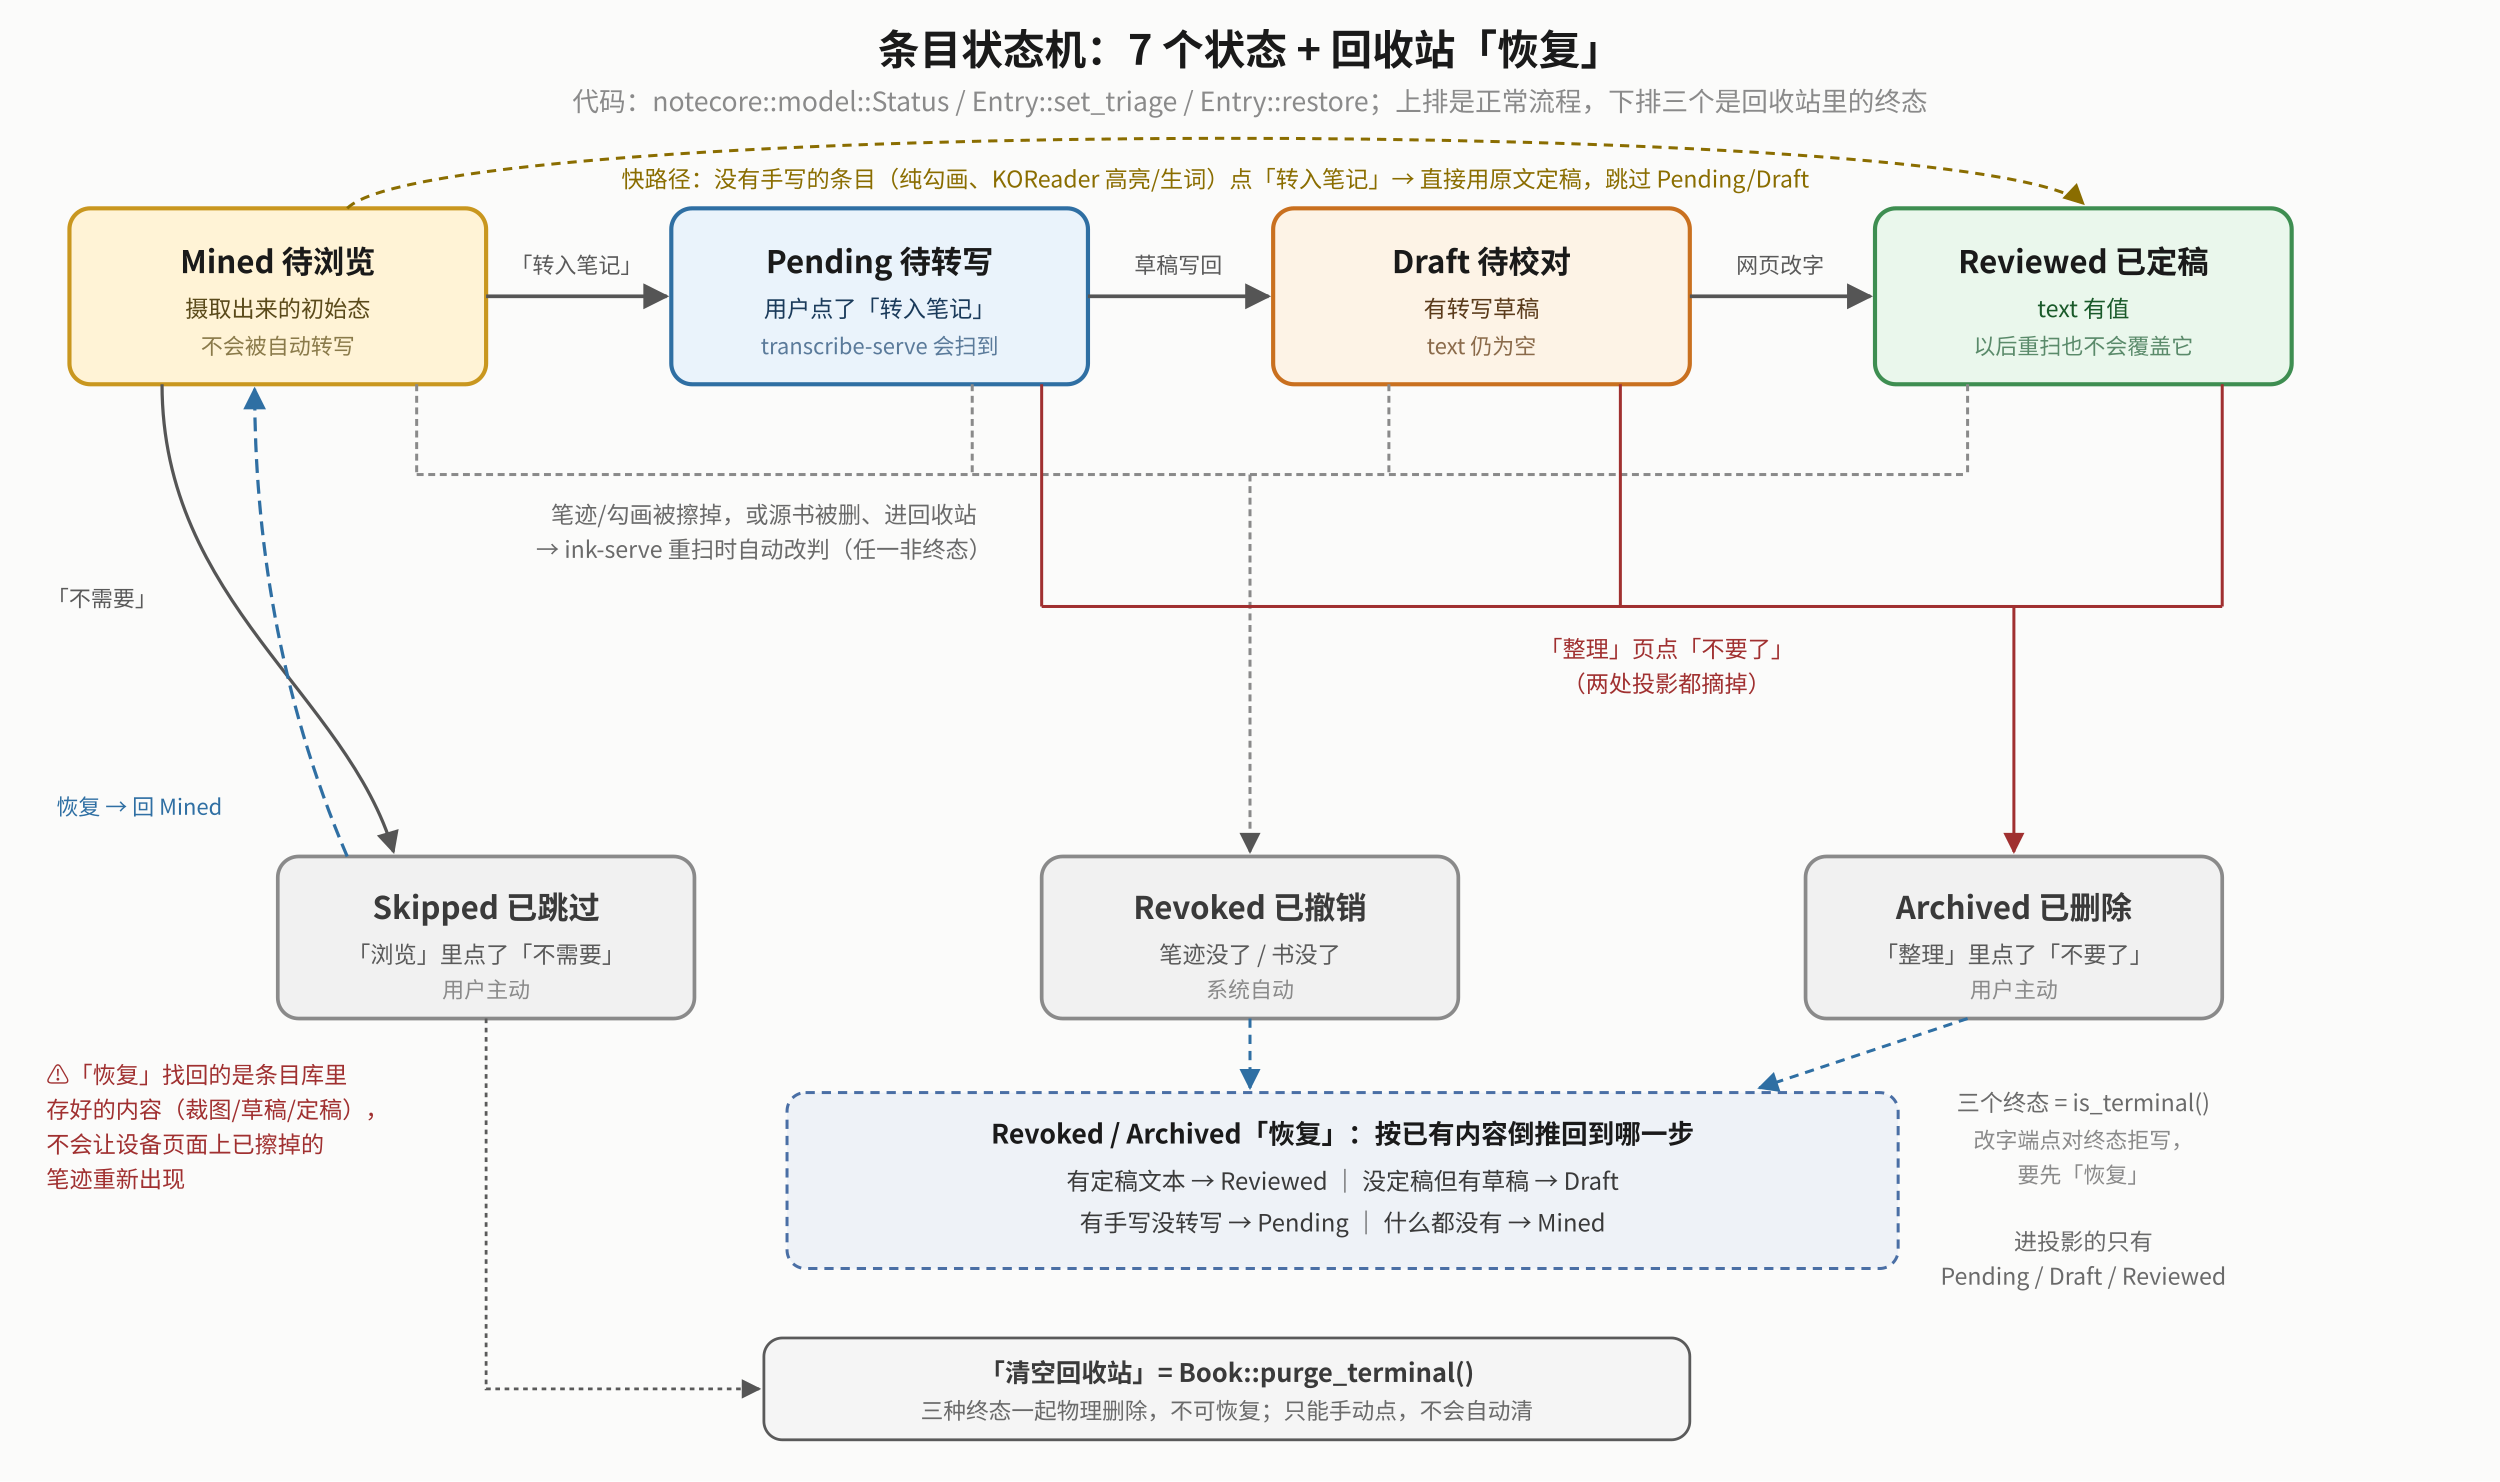
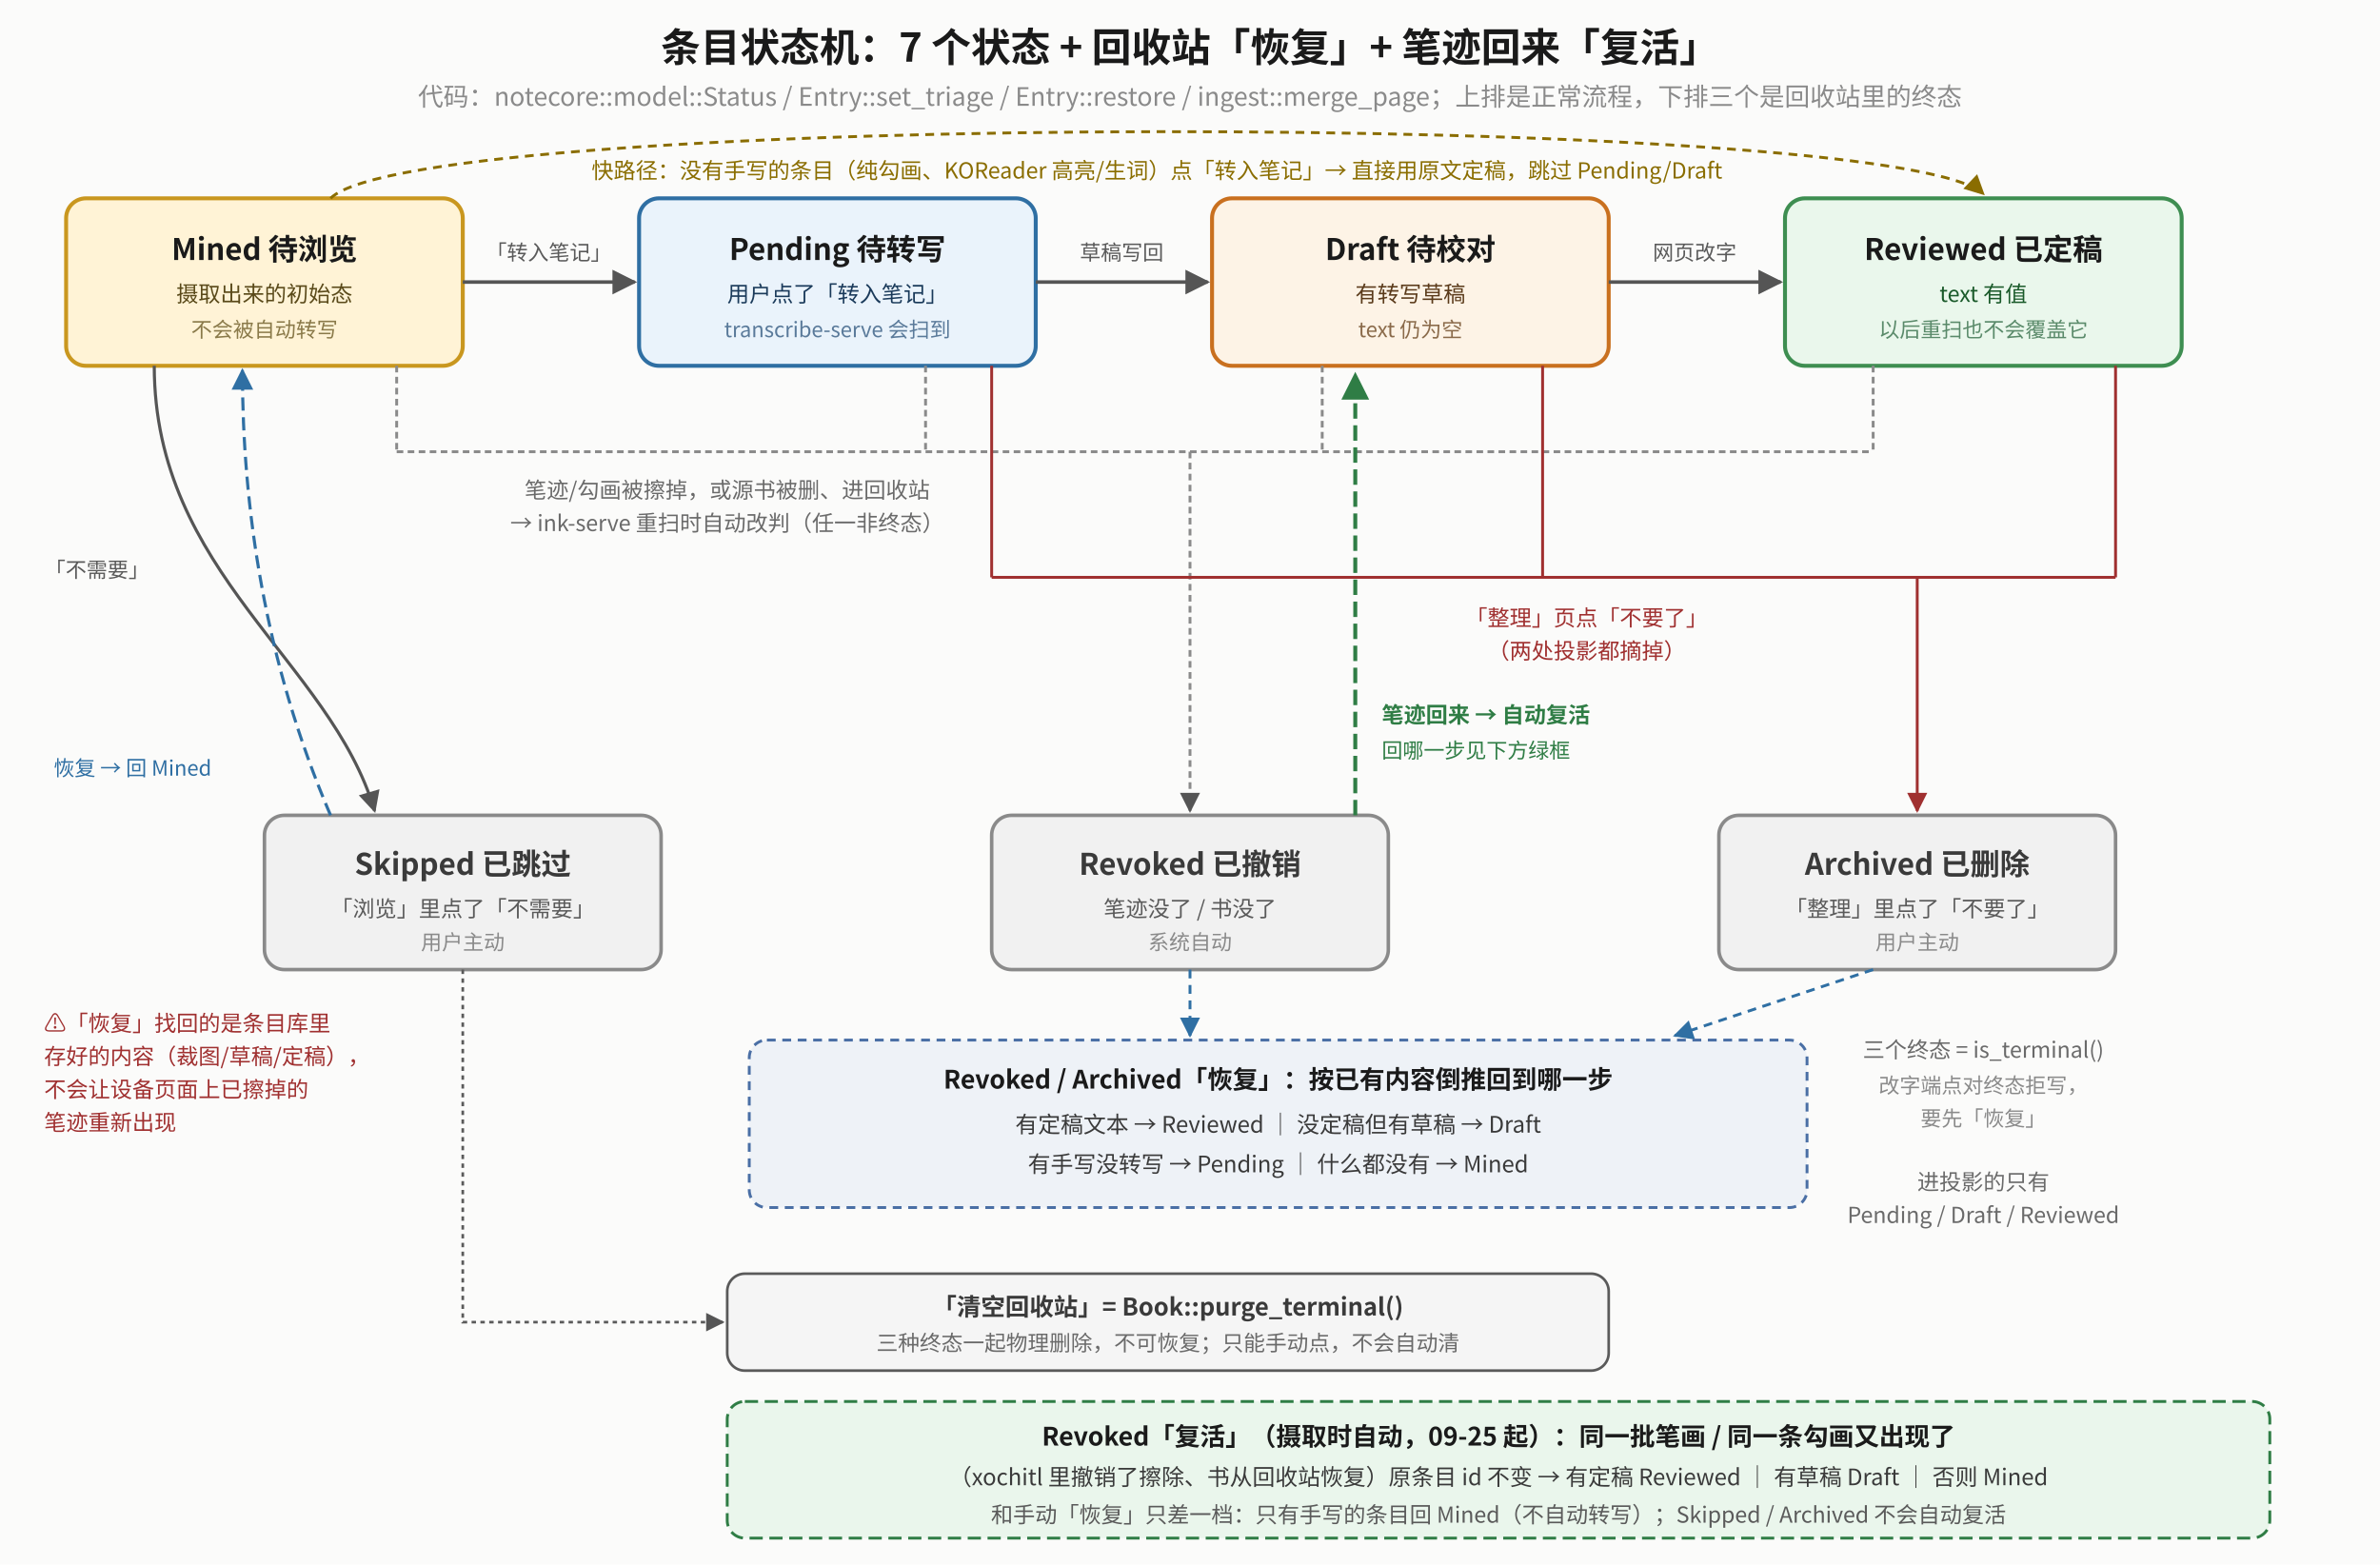
- <svg xmlns="http://www.w3.org/2000/svg" viewBox="0 0 1080 640" font-family="Noto Sans CJK SC, sans-serif">
+ <svg xmlns="http://www.w3.org/2000/svg" viewBox="0 0 1080 710" font-family="Noto Sans CJK SC, sans-serif">
  <defs>
    <marker id="s1" viewBox="0 0 10 10" refX="9" refY="5" markerWidth="7" markerHeight="7" orient="auto-start-reverse">
      <path d="M0,0 L10,5 L0,10 z" fill="#555" />
    </marker>
    <marker id="s2" viewBox="0 0 10 10" refX="9" refY="5" markerWidth="7" markerHeight="7" orient="auto-start-reverse">
      <path d="M0,0 L10,5 L0,10 z" fill="#8a6d00" />
    </marker>
    <marker id="s3" viewBox="0 0 10 10" refX="9" refY="5" markerWidth="7" markerHeight="7" orient="auto-start-reverse">
      <path d="M0,0 L10,5 L0,10 z" fill="#a03030" />
    </marker>
+     <marker id="s5" viewBox="0 0 10 10" refX="9" refY="5" markerWidth="7" markerHeight="7" orient="auto-start-reverse">
+       <path d="M0,0 L10,5 L0,10 z" fill="#2f7d45" />
+     </marker>
    <marker id="s4" viewBox="0 0 10 10" refX="9" refY="5" markerWidth="7" markerHeight="7" orient="auto-start-reverse">
      <path d="M0,0 L10,5 L0,10 z" fill="#2f6fa3" />
    </marker>
  </defs>
-   <rect x="0" y="0" width="1080" height="640" fill="#fbfbfa" />
-   <text x="540" y="28" text-anchor="middle" font-size="18" font-weight="bold" fill="#1a1a1a">条目状态机：7 个状态 + 回收站「恢复」</text>
-   <text x="540" y="48" text-anchor="middle" font-size="11.5" fill="#8a8a8a">代码：notecore::model::Status / Entry::set_triage / Entry::restore；上排是正常流程，下排三个是回收站里的终态</text>
+   <rect x="0" y="0" width="1080" height="710" fill="#fbfbfa" />
+   <text x="540" y="28" text-anchor="middle" font-size="18" font-weight="bold" fill="#1a1a1a">条目状态机：7 个状态 + 回收站「恢复」+ 笔迹回来「复活」</text>
+   <text x="540" y="48" text-anchor="middle" font-size="11.5" fill="#8a8a8a">代码：notecore::model::Status / Entry::set_triage / Entry::restore / ingest::merge_page；上排是正常流程，下排三个是回收站里的终态</text>
  <rect x="30" y="90" width="180" height="76" rx="9" fill="#fff3d6" stroke="#c9971f" stroke-width="1.8" />
  <text x="120" y="118" text-anchor="middle" font-size="13.5" font-weight="bold" fill="#1a1a1a">Mined 待浏览</text>
  <text x="120" y="137" text-anchor="middle" font-size="10" fill="#5a4a1a">摄取出来的初始态</text>
  <text x="120" y="153" text-anchor="middle" font-size="9.5" fill="#8a7a4a">不会被自动转写</text>
  <rect x="290" y="90" width="180" height="76" rx="9" fill="#eaf3fb" stroke="#2f6fa3" stroke-width="1.8" />
  <text x="380" y="118" text-anchor="middle" font-size="13.5" font-weight="bold" fill="#1a1a1a">Pending 待转写</text>
  <text x="380" y="137" text-anchor="middle" font-size="10" fill="#1a3a5a">用户点了「转入笔记」</text>
  <text x="380" y="153" text-anchor="middle" font-size="9.5" fill="#5a7a9a">transcribe-serve 会扫到</text>
  <rect x="550" y="90" width="180" height="76" rx="9" fill="#fdf3e6" stroke="#c9701f" stroke-width="1.8" />
  <text x="640" y="118" text-anchor="middle" font-size="13.5" font-weight="bold" fill="#1a1a1a">Draft 待校对</text>
  <text x="640" y="137" text-anchor="middle" font-size="10" fill="#5a3a1a">有转写草稿</text>
  <text x="640" y="153" text-anchor="middle" font-size="9.5" fill="#8a6a4a">text 仍为空</text>
  <rect x="810" y="90" width="180" height="76" rx="9" fill="#eaf7ec" stroke="#3e8e51" stroke-width="1.8" />
  <text x="900" y="118" text-anchor="middle" font-size="13.5" font-weight="bold" fill="#1a1a1a">Reviewed 已定稿</text>
  <text x="900" y="137" text-anchor="middle" font-size="10" fill="#1a5a2a">text 有值</text>
  <text x="900" y="153" text-anchor="middle" font-size="9.5" fill="#5a8a6a">以后重扫也不会覆盖它</text>
  <line x1="210" y1="128" x2="288" y2="128" stroke="#555" stroke-width="1.6" marker-end="url(#s1)" />
  <text x="249" y="118" text-anchor="middle" font-size="9.5" fill="#5a5a5a">「转入笔记」</text>
  <line x1="470" y1="128" x2="548" y2="128" stroke="#555" stroke-width="1.6" marker-end="url(#s1)" />
  <text x="509" y="118" text-anchor="middle" font-size="9.5" fill="#5a5a5a">草稿写回</text>
  <line x1="730" y1="128" x2="808" y2="128" stroke="#555" stroke-width="1.6" marker-end="url(#s1)" />
  <text x="769" y="118" text-anchor="middle" font-size="9.5" fill="#5a5a5a">网页改字</text>
  <path d="M 150 90 C 190 50, 860 50, 900 88" fill="none" stroke="#8a6d00" stroke-width="1.3" stroke-dasharray="4 3" marker-end="url(#s2)" />
  <text x="525" y="81" text-anchor="middle" font-size="10" fill="#8a6d00">快路径：没有手写的条目（纯勾画、KOReader 高亮/生词）点「转入笔记」→ 直接用原文定稿，跳过 Pending/Draft</text>
  <line x1="180" y1="166" x2="180" y2="205" stroke="#8a8a8a" stroke-width="1.3" stroke-dasharray="3 2" />
  <line x1="420" y1="166" x2="420" y2="205" stroke="#8a8a8a" stroke-width="1.3" stroke-dasharray="3 2" />
  <line x1="600" y1="166" x2="600" y2="205" stroke="#8a8a8a" stroke-width="1.3" stroke-dasharray="3 2" />
  <line x1="850" y1="166" x2="850" y2="205" stroke="#8a8a8a" stroke-width="1.3" stroke-dasharray="3 2" />
  <line x1="180" y1="205" x2="850" y2="205" stroke="#8a8a8a" stroke-width="1.3" stroke-dasharray="3 2" />
  <line x1="540" y1="205" x2="540" y2="368" stroke="#8a8a8a" stroke-width="1.3" stroke-dasharray="3 2" marker-end="url(#s1)" />
  <text x="330" y="226" text-anchor="middle" font-size="10" fill="#6a6a6a">笔迹/勾画被擦掉，或源书被删、进回收站</text>
  <text x="330" y="241" text-anchor="middle" font-size="10" fill="#6a6a6a">→ ink-serve 重扫时自动改判（任一非终态）</text>
  <line x1="450" y1="166" x2="450" y2="262" stroke="#a03030" stroke-width="1.3" />
  <line x1="700" y1="166" x2="700" y2="262" stroke="#a03030" stroke-width="1.3" />
  <line x1="960" y1="166" x2="960" y2="262" stroke="#a03030" stroke-width="1.3" />
  <line x1="450" y1="262" x2="960" y2="262" stroke="#a03030" stroke-width="1.3" />
  <line x1="870" y1="262" x2="870" y2="368" stroke="#a03030" stroke-width="1.3" marker-end="url(#s3)" />
  <text x="720" y="284" text-anchor="middle" font-size="10" fill="#a03030">「整理」页点「不要了」</text>
  <text x="720" y="299" text-anchor="middle" font-size="10" fill="#a03030">（两处投影都摘掉）</text>
  <path d="M 70 166 C 70 260, 150 300, 170 368" fill="none" stroke="#555" stroke-width="1.4" marker-end="url(#s1)" />
  <text x="44" y="262" text-anchor="middle" font-size="9.5" fill="#5a5a5a">「不需要」</text>
  <rect x="120" y="370" width="180" height="70" rx="9" fill="#f1f1f1" stroke="#8a8a8a" stroke-width="1.6" />
  <text x="210" y="397" text-anchor="middle" font-size="13.5" font-weight="bold" fill="#3a3a3a">Skipped 已跳过</text>
  <text x="210" y="416" text-anchor="middle" font-size="10" fill="#5a5a5a">「浏览」里点了「不需要」</text>
  <text x="210" y="431" text-anchor="middle" font-size="9.5" fill="#8a8a8a">用户主动</text>
  <rect x="450" y="370" width="180" height="70" rx="9" fill="#f1f1f1" stroke="#8a8a8a" stroke-width="1.6" />
  <text x="540" y="397" text-anchor="middle" font-size="13.5" font-weight="bold" fill="#3a3a3a">Revoked 已撤销</text>
  <text x="540" y="416" text-anchor="middle" font-size="10" fill="#5a5a5a">笔迹没了 / 书没了</text>
  <text x="540" y="431" text-anchor="middle" font-size="9.5" fill="#8a8a8a">系统自动</text>
  <rect x="780" y="370" width="180" height="70" rx="9" fill="#f1f1f1" stroke="#8a8a8a" stroke-width="1.6" />
  <text x="870" y="397" text-anchor="middle" font-size="13.5" font-weight="bold" fill="#3a3a3a">Archived 已删除</text>
  <text x="870" y="416" text-anchor="middle" font-size="10" fill="#5a5a5a">「整理」里点了「不要了」</text>
  <text x="870" y="431" text-anchor="middle" font-size="9.5" fill="#8a8a8a">用户主动</text>
  <path d="M 150 370 C 120 300, 110 230, 110 168" fill="none" stroke="#2f6fa3" stroke-width="1.4" stroke-dasharray="6 3" marker-end="url(#s4)" />
  <text x="96" y="352" text-anchor="end" font-size="9.5" fill="#2f6fa3">恢复 → 回 Mined</text>
  <path d="M 540 440 L 540 470" fill="none" stroke="#2f6fa3" stroke-width="1.3" stroke-dasharray="4 3" marker-end="url(#s4)" />
  <path d="M 850 440 L 760 470" fill="none" stroke="#2f6fa3" stroke-width="1.3" stroke-dasharray="4 3" marker-end="url(#s4)" />
  <rect x="340" y="472" width="480" height="76" rx="8" fill="#eef2f7" stroke="#4a6fa5" stroke-width="1.3" stroke-dasharray="4 3" />
  <text x="580" y="494" text-anchor="middle" font-size="11.5" font-weight="bold" fill="#1a1a1a">Revoked / Archived「恢复」：按已有内容倒推回到哪一步</text>
  <text x="580" y="514" text-anchor="middle" font-size="10.3" fill="#3a3a3a">有定稿文本 → Reviewed ｜ 没定稿但有草稿 → Draft</text>
  <text x="580" y="532" text-anchor="middle" font-size="10.3" fill="#3a3a3a">有手写没转写 → Pending ｜ 什么都没有 → Mined</text>
  <path d="M 210 440 L 210 600 L 328 600" fill="none" stroke="#5a5a5a" stroke-width="1.2" stroke-dasharray="2 2" marker-end="url(#s1)" />
  <rect x="330" y="578" width="400" height="44" rx="8" fill="#f5f5f5" stroke="#5a5a5a" stroke-width="1.2" />
  <text x="530" y="597" text-anchor="middle" font-size="11" font-weight="bold" fill="#3a3a3a">「清空回收站」= Book::purge_terminal()</text>
  <text x="530" y="613" text-anchor="middle" font-size="9.8" fill="#6a6a6a">三种终态一起物理删除，不可恢复；只能手动点，不会自动清</text>
  <text x="20" y="468" font-size="10" fill="#a03030">⚠「恢复」找回的是条目库里</text>
  <text x="20" y="483" font-size="10" fill="#a03030">存好的内容（裁图/草稿/定稿），</text>
  <text x="20" y="498" font-size="10" fill="#a03030">不会让设备页面上已擦掉的</text>
  <text x="20" y="513" font-size="10" fill="#a03030">笔迹重新出现</text>
  <text x="900" y="480" text-anchor="middle" font-size="10" fill="#6a6a6a">三个终态 = is_terminal()</text>
  <text x="900" y="496" text-anchor="middle" font-size="9.5" fill="#8a8a8a">改字端点对终态拒写，</text>
  <text x="900" y="511" text-anchor="middle" font-size="9.5" fill="#8a8a8a">要先「恢复」</text>
  <text x="900" y="540" text-anchor="middle" font-size="10" fill="#6a6a6a">进投影的只有</text>
  <text x="900" y="555" text-anchor="middle" font-size="10" fill="#6a6a6a">Pending / Draft / Reviewed</text>
+   <path d="M 615 370 L 615 170" fill="none" stroke="#2f7d45" stroke-width="1.8" stroke-dasharray="7 3" marker-end="url(#s5)" />
+   <rect x="622" y="312" width="116" height="40" rx="5" fill="#fbfbfa" />
+   <text x="627" y="328" font-size="10" font-weight="bold" fill="#2f7d45">笔迹回来 → 自动复活</text>
+   <text x="627" y="344" font-size="9.5" fill="#2f7d45">回哪一步见下方绿框</text>
+   <rect x="330" y="636" width="700" height="62" rx="8" fill="#eaf6ec" stroke="#2f7d45" stroke-width="1.3" stroke-dasharray="6 3" />
+   <text x="680" y="656" text-anchor="middle" font-size="11.5" font-weight="bold" fill="#1a1a1a">Revoked「复活」（摄取时自动，09-25 起）：同一批笔画 / 同一条勾画又出现了</text>
+   <text x="680" y="674" text-anchor="middle" font-size="10.3" fill="#3a3a3a">（xochitl 里撤销了擦除、书从回收站恢复）原条目 id 不变 → 有定稿 Reviewed ｜ 有草稿 Draft ｜ 否则 Mined</text>
+   <text x="680" y="691" text-anchor="middle" font-size="10" fill="#5a5a5a">和手动「恢复」只差一档：只有手写的条目回 Mined（不自动转写）；Skipped / Archived 不会自动复活</text>
</svg>
